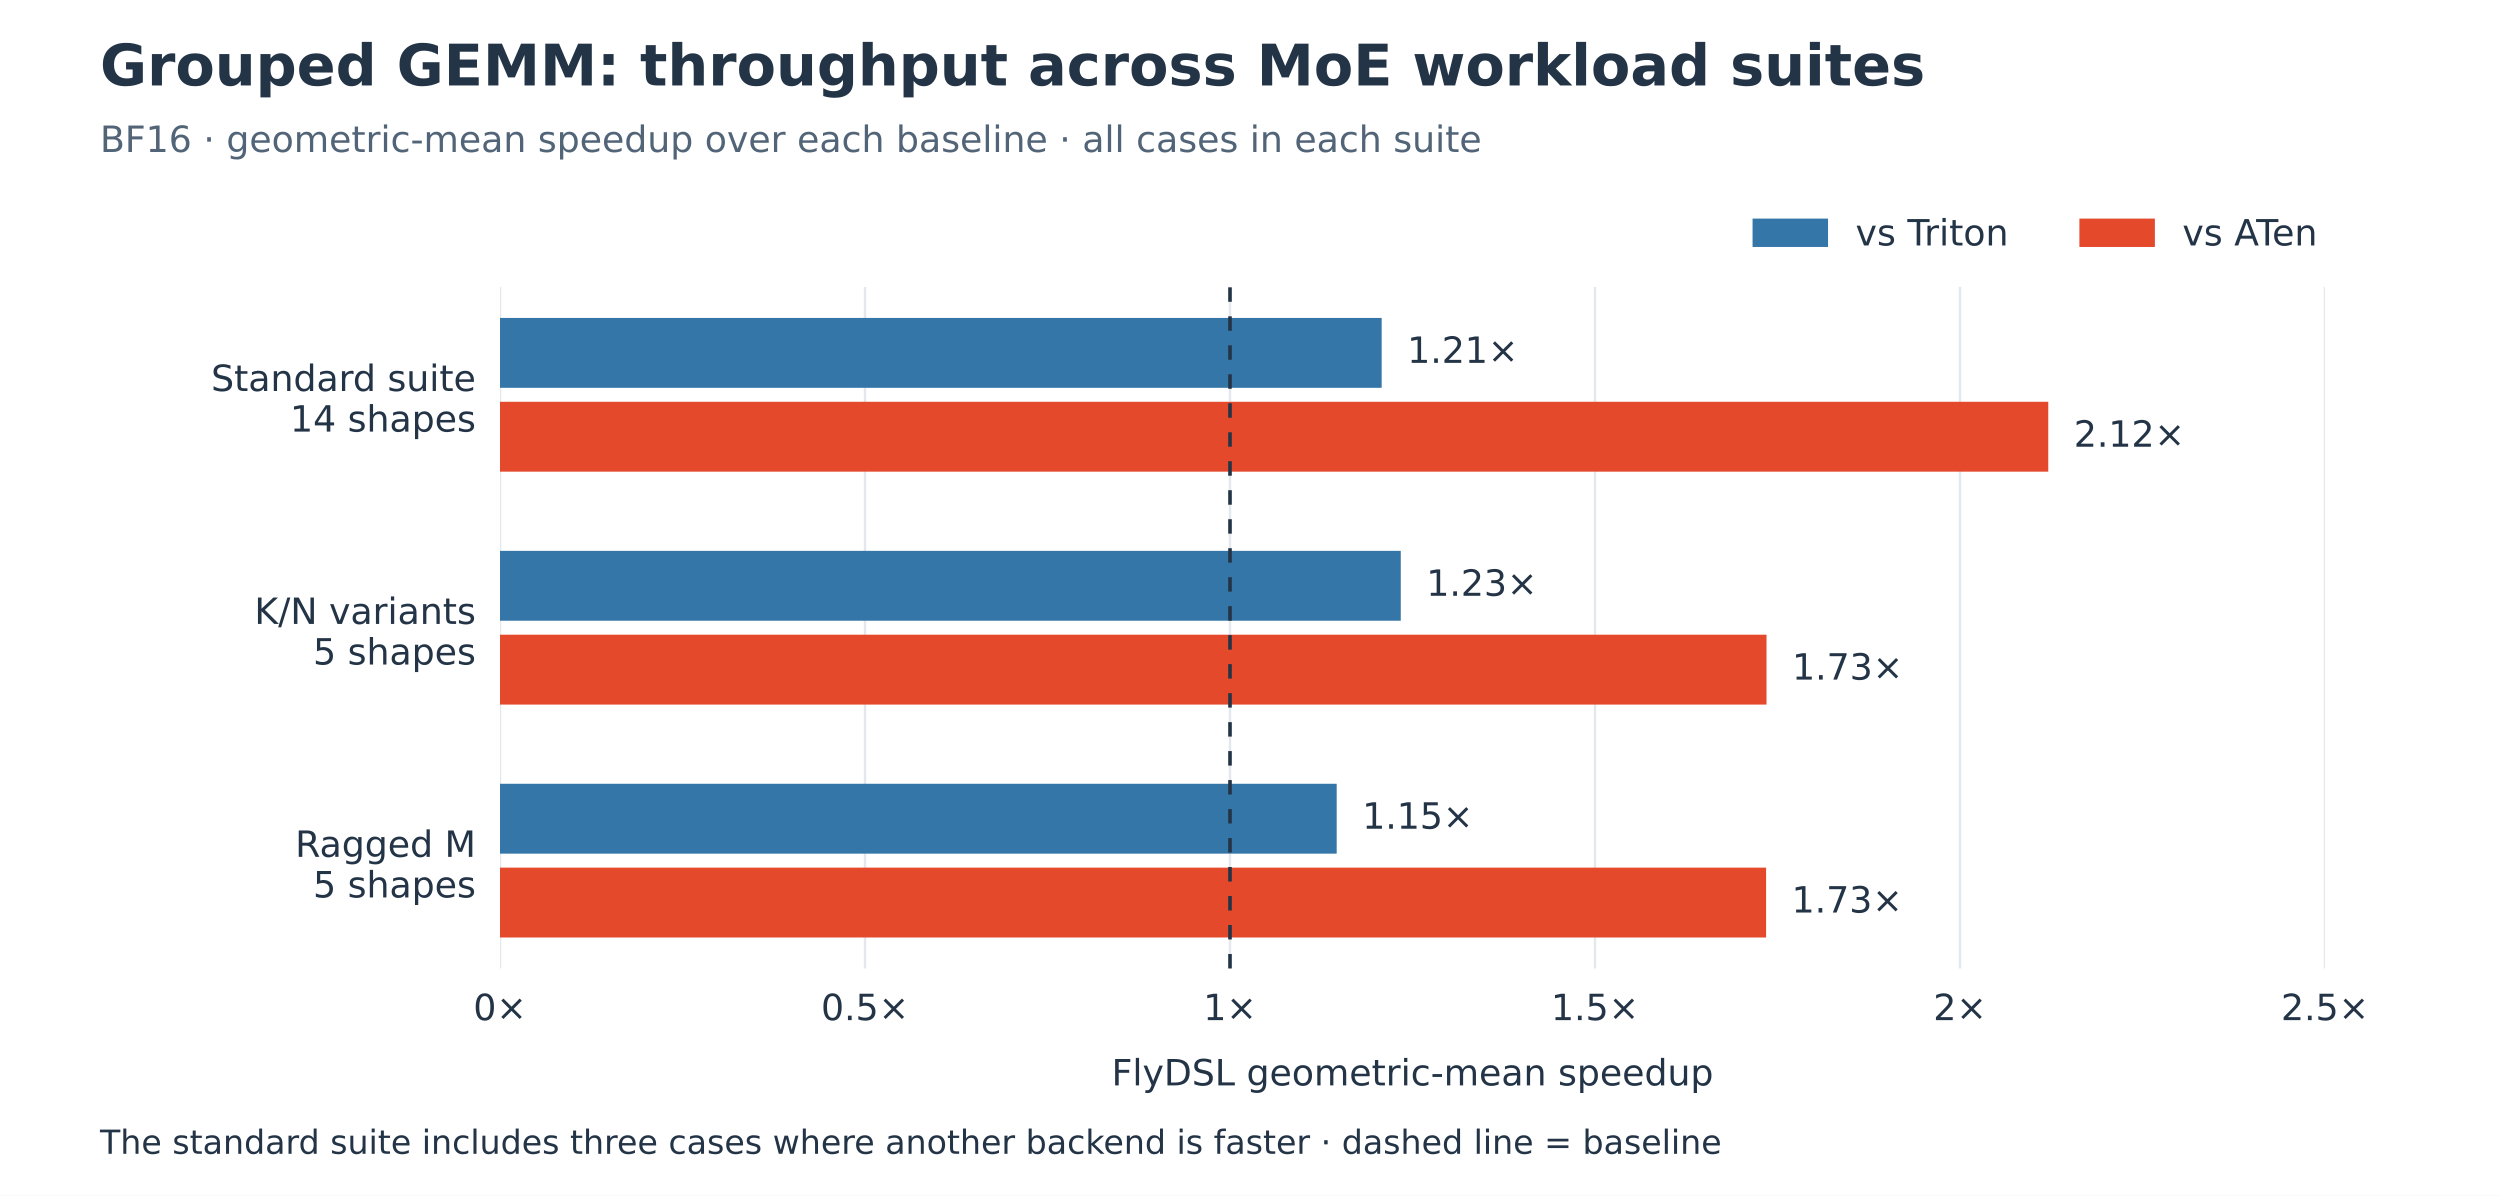
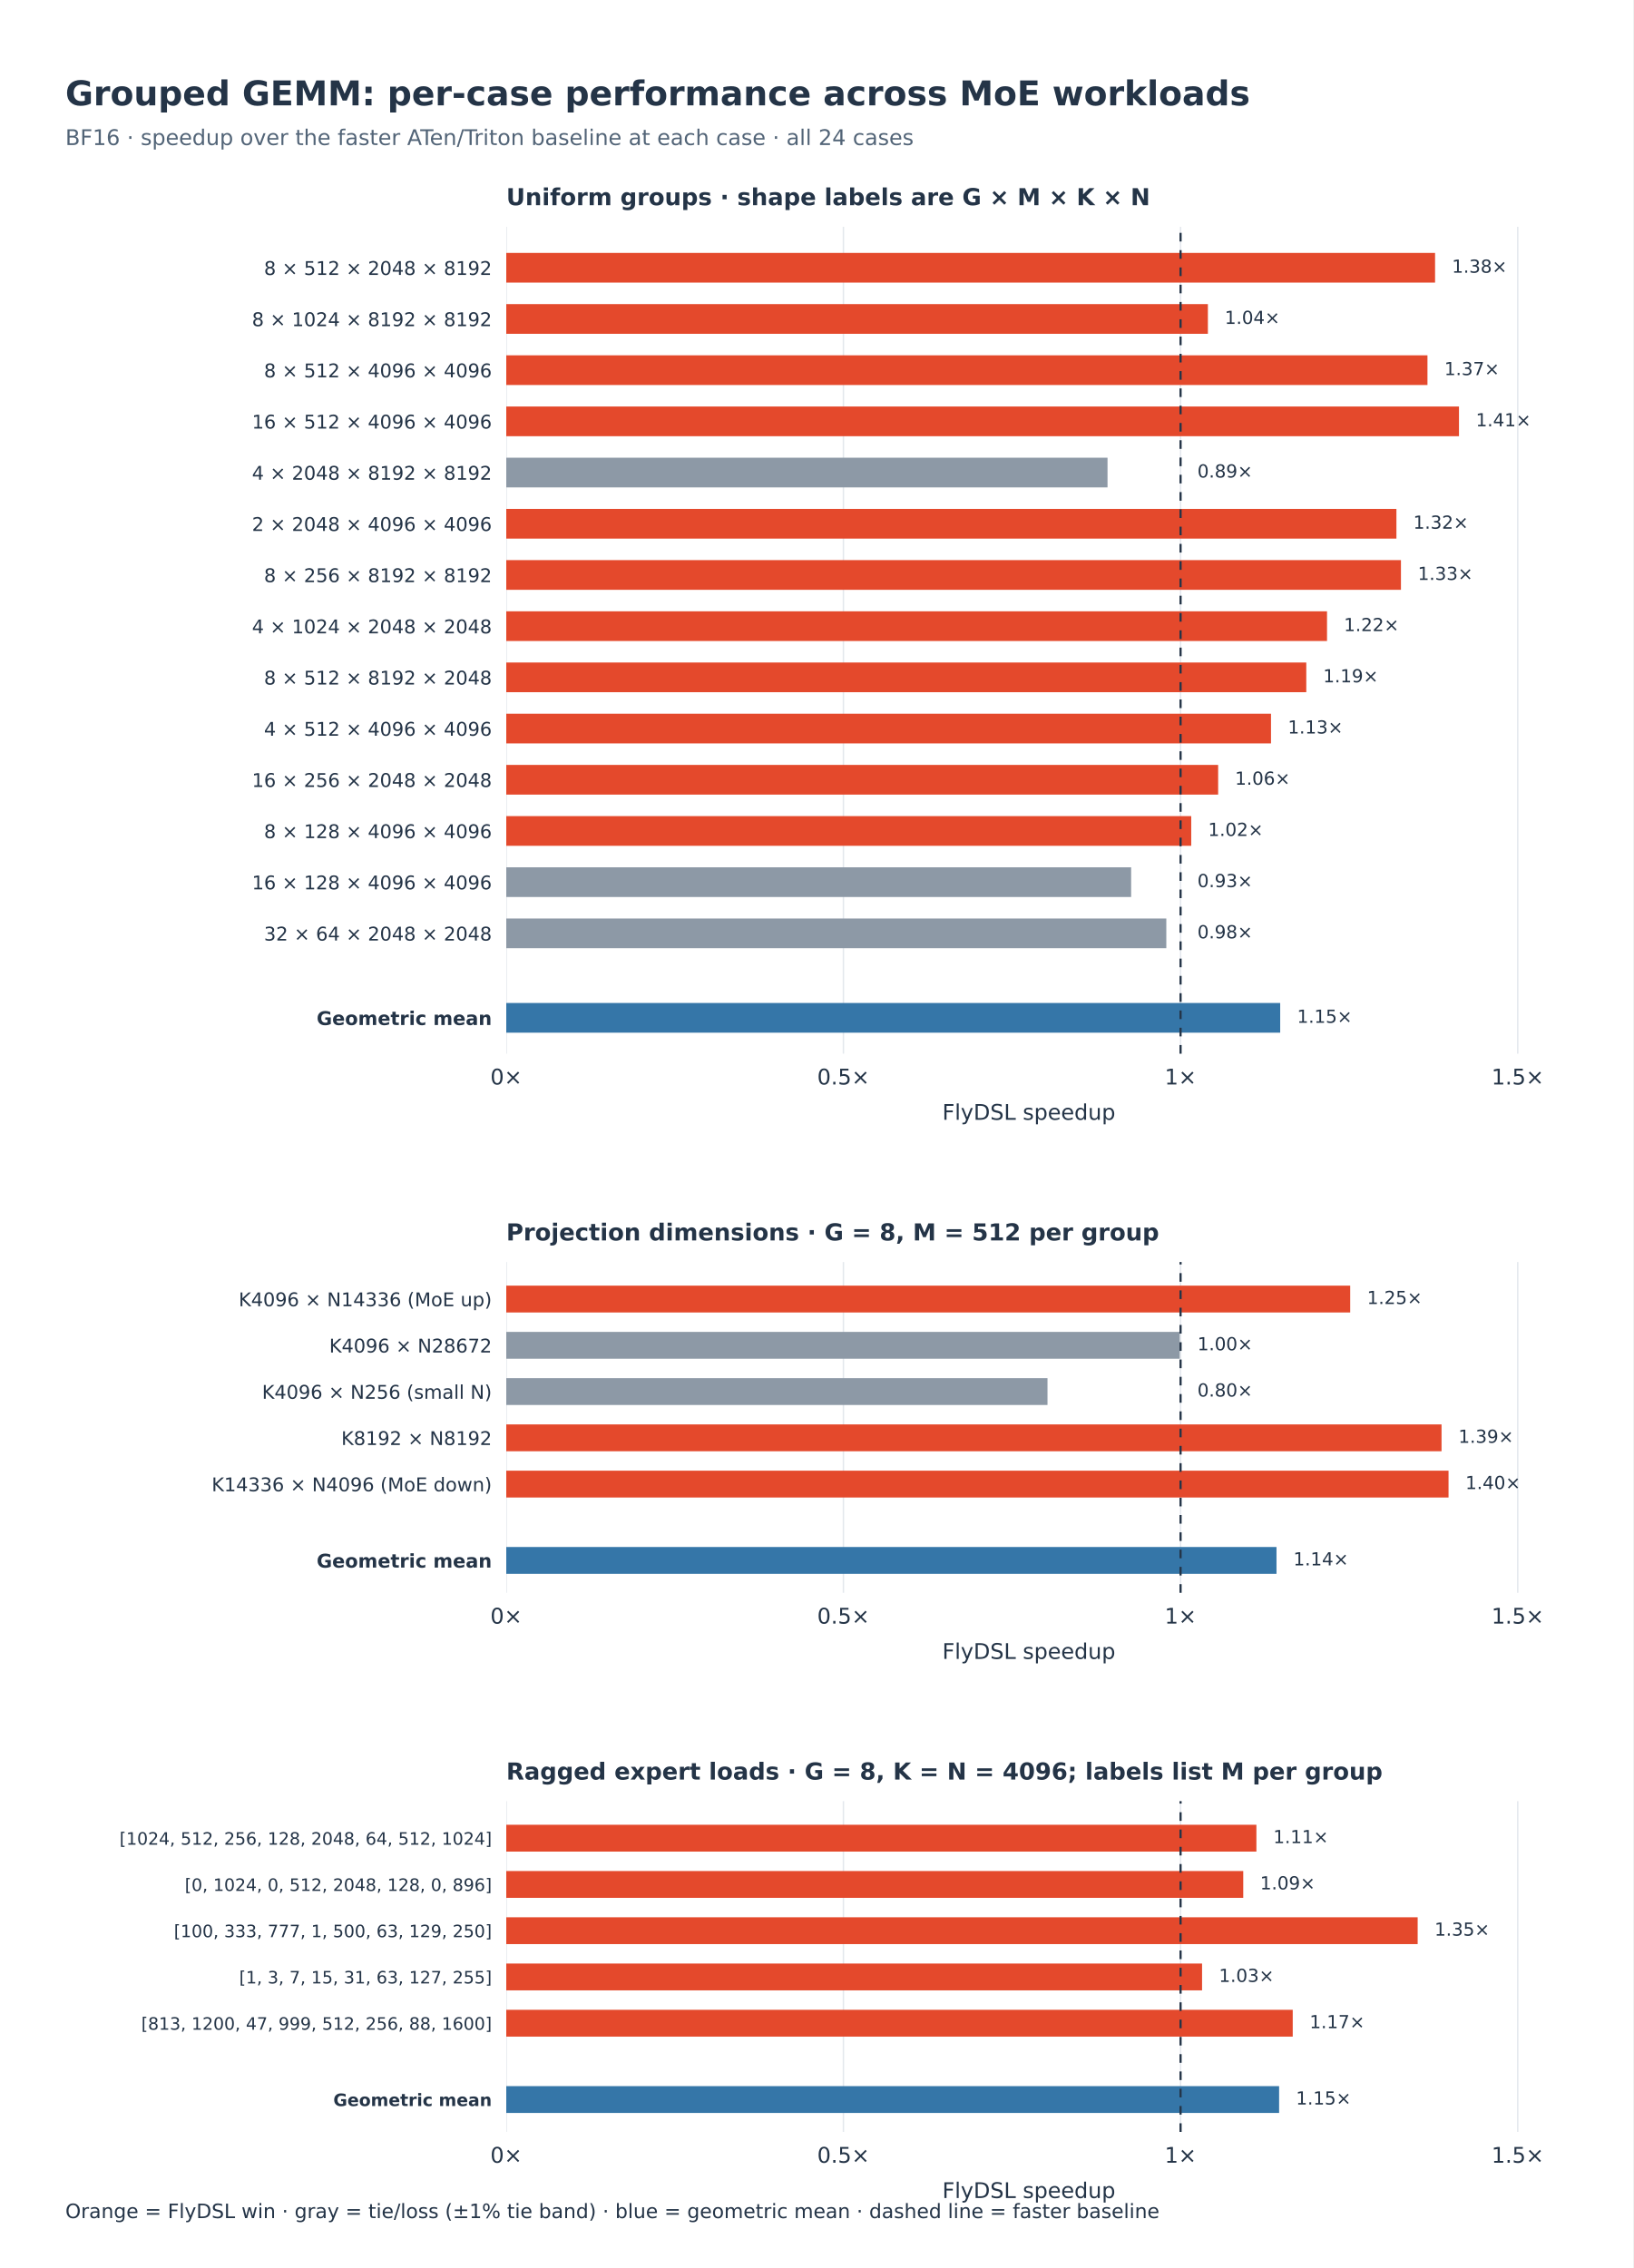
- <svg xmlns="http://www.w3.org/2000/svg" width="828pt" height="396pt" viewBox="0 0 828 396" version="1.1">
+ <svg xmlns="http://www.w3.org/2000/svg" width="907.2pt" height="1260pt" viewBox="0 0 907.2 1260" version="1.1">
  <defs>
    <style type="text/css">*{stroke-linejoin: round; stroke-linecap: butt}</style>
  </defs>
  <g id="figure_1">
    <g id="patch_1">
-       <path d="M 0 396 L 828 396 L 828 0 L 0 0 z " style="fill: #ffffff" />
+       <path d="M 0 1260 L 907.2 1260 L 907.2 0 L 0 0 z " style="fill: #ffffff" />
    </g>
    <g id="axes_1">
      <g id="patch_2">
-         <path d="M 165.6 320.76 L 770.04 320.76 L 770.04 95.04 L 165.6 95.04 z " style="fill: #ffffff" />
+         <path d="M 281.232 585.375 L 861.84 585.375 L 861.84 126 L 281.232 126 z " style="fill: #ffffff" />
      </g>
      <g id="matplotlib.axis_1">
        <g id="xtick_1">
          <g id="line2d_1">
-             <path d="M 165.6 320.76 L 165.6 95.04 " clip-path="url(#p8bfd84bedf)" style="fill: none; stroke: #e4e8ed; stroke-width: 0.8; stroke-linecap: square" />
+             <path d="M 281.232 585.375 L 281.232 126 " clip-path="url(#p9729c517c7)" style="fill: none; stroke: #e4e8ed; stroke-width: 0.8; stroke-linecap: square" />
          </g>
          <g id="line2d_2" />
          <g id="text_1">
-             <text style="font-size: 12px; font-family: 'DejaVu Sans'; text-anchor: middle; fill: #243447" x="165.6" y="337.878" transform="rotate(-0 165.6 337.8781)">0×</text>
+             <text style="font-size: 12px; font-family: 'DejaVu Sans'; text-anchor: middle; fill: #243447" x="281.232" y="602.493" transform="rotate(-0 281.232 602.4931)">0×</text>
          </g>
        </g>
        <g id="xtick_2">
          <g id="line2d_3">
-             <path d="M 286.488 320.76 L 286.488 95.04 " clip-path="url(#p8bfd84bedf)" style="fill: none; stroke: #e4e8ed; stroke-width: 0.8; stroke-linecap: square" />
+             <path d="M 468.525 585.375 L 468.525 126 " clip-path="url(#p9729c517c7)" style="fill: none; stroke: #e4e8ed; stroke-width: 0.8; stroke-linecap: square" />
          </g>
          <g id="line2d_4" />
          <g id="text_2">
-             <text style="font-size: 12px; font-family: 'DejaVu Sans'; text-anchor: middle; fill: #243447" x="286.488" y="337.878" transform="rotate(-0 286.488 337.8781)">0.5×</text>
+             <text style="font-size: 12px; font-family: 'DejaVu Sans'; text-anchor: middle; fill: #243447" x="468.525" y="602.493" transform="rotate(-0 468.5249 602.4931)">0.5×</text>
          </g>
        </g>
        <g id="xtick_3">
          <g id="line2d_5">
-             <path d="M 407.376 320.76 L 407.376 95.04 " clip-path="url(#p8bfd84bedf)" style="fill: none; stroke: #e4e8ed; stroke-width: 0.8; stroke-linecap: square" />
+             <path d="M 655.818 585.375 L 655.818 126 " clip-path="url(#p9729c517c7)" style="fill: none; stroke: #e4e8ed; stroke-width: 0.8; stroke-linecap: square" />
          </g>
          <g id="line2d_6" />
          <g id="text_3">
-             <text style="font-size: 12px; font-family: 'DejaVu Sans'; text-anchor: middle; fill: #243447" x="407.376" y="337.878" transform="rotate(-0 407.376 337.8781)">1×</text>
+             <text style="font-size: 12px; font-family: 'DejaVu Sans'; text-anchor: middle; fill: #243447" x="655.818" y="602.493" transform="rotate(-0 655.8178 602.4931)">1×</text>
          </g>
        </g>
        <g id="xtick_4">
          <g id="line2d_7">
-             <path d="M 528.264 320.76 L 528.264 95.04 " clip-path="url(#p8bfd84bedf)" style="fill: none; stroke: #e4e8ed; stroke-width: 0.8; stroke-linecap: square" />
+             <path d="M 843.111 585.375 L 843.111 126 " clip-path="url(#p9729c517c7)" style="fill: none; stroke: #e4e8ed; stroke-width: 0.8; stroke-linecap: square" />
          </g>
          <g id="line2d_8" />
          <g id="text_4">
-             <text style="font-size: 12px; font-family: 'DejaVu Sans'; text-anchor: middle; fill: #243447" x="528.264" y="337.878" transform="rotate(-0 528.264 337.8781)">1.5×</text>
-           </g>
-         </g>
-         <g id="xtick_5">
-           <g id="line2d_9">
-             <path d="M 649.152 320.76 L 649.152 95.04 " clip-path="url(#p8bfd84bedf)" style="fill: none; stroke: #e4e8ed; stroke-width: 0.8; stroke-linecap: square" />
-           </g>
-           <g id="line2d_10" />
-           <g id="text_5">
-             <text style="font-size: 12px; font-family: 'DejaVu Sans'; text-anchor: middle; fill: #243447" x="649.152" y="337.878" transform="rotate(-0 649.152 337.8781)">2×</text>
-           </g>
-         </g>
-         <g id="xtick_6">
-           <g id="line2d_11">
-             <path d="M 770.04 320.76 L 770.04 95.04 " clip-path="url(#p8bfd84bedf)" style="fill: none; stroke: #e4e8ed; stroke-width: 0.8; stroke-linecap: square" />
-           </g>
-           <g id="line2d_12" />
-           <g id="text_6">
-             <text style="font-size: 12px; font-family: 'DejaVu Sans'; text-anchor: middle; fill: #243447" x="770.04" y="337.878" transform="rotate(-0 770.04 337.8781)">2.5×</text>
-           </g>
-         </g>
-         <g id="text_7">
-           <text style="font-size: 12px; font-family: 'DejaVu Sans'; text-anchor: middle; fill: #243447" x="467.82" y="359.492" transform="rotate(-0 467.82 359.4919)">FlyDSL geometric-mean speedup</text>
+             <text style="font-size: 12px; font-family: 'DejaVu Sans'; text-anchor: middle; fill: #243447" x="843.111" y="602.493" transform="rotate(-0 843.1107 602.4931)">1.5×</text>
+           </g>
+         </g>
+         <g id="text_5">
+           <text style="font-size: 12px; font-family: 'DejaVu Sans'; text-anchor: middle; fill: #243447" x="571.536" y="622.107" transform="rotate(-0 571.536 622.1069)">FlyDSL speedup</text>
        </g>
      </g>
      <g id="matplotlib.axis_2">
        <g id="ytick_1">
+           <g id="line2d_9" />
+           <g id="text_6">
+             <text style="font-size: 10.5px; font-family: 'DejaVu Sans'; text-anchor: end; fill: #243447" x="273.232" y="152.745" transform="rotate(-0 273.232 152.7446)">8 × 512 × 2048 × 8192</text>
+           </g>
+         </g>
+         <g id="ytick_2">
+           <g id="line2d_10" />
+           <g id="text_7">
+             <text style="font-size: 10.5px; font-family: 'DejaVu Sans'; text-anchor: end; fill: #243447" x="273.232" y="181.189" transform="rotate(-0 273.232 181.1889)">8 × 1024 × 8192 × 8192</text>
+           </g>
+         </g>
+         <g id="ytick_3">
+           <g id="line2d_11" />
+           <g id="text_8">
+             <text style="font-size: 10.5px; font-family: 'DejaVu Sans'; text-anchor: end; fill: #243447" x="273.232" y="209.633" transform="rotate(-0 273.232 209.6331)">8 × 512 × 4096 × 4096</text>
+           </g>
+         </g>
+         <g id="ytick_4">
+           <g id="line2d_12" />
+           <g id="text_9">
+             <text style="font-size: 10.5px; font-family: 'DejaVu Sans'; text-anchor: end; fill: #243447" x="273.232" y="238.077" transform="rotate(-0 273.232 238.0774)">16 × 512 × 4096 × 4096</text>
+           </g>
+         </g>
+         <g id="ytick_5">
          <g id="line2d_13" />
-           <g id="text_8">
-             <text style="font-size: 12px; font-family: 'DejaVu Sans'; fill: #243447" transform="translate(69.91375 129.5093)">Standard suite</text>
-             <text style="font-size: 12px; font-family: 'DejaVu Sans'; fill: #243447" transform="translate(96.05312 142.9467)">14 shapes</text>
-           </g>
-         </g>
-         <g id="ytick_2">
+           <g id="text_10">
+             <text style="font-size: 10.5px; font-family: 'DejaVu Sans'; text-anchor: end; fill: #243447" x="273.232" y="266.522" transform="rotate(-0 273.232 266.5217)">4 × 2048 × 8192 × 8192</text>
+           </g>
+         </g>
+         <g id="ytick_6">
          <g id="line2d_14" />
-           <g id="text_9">
-             <text style="font-size: 12px; font-family: 'DejaVu Sans'; fill: #243447" transform="translate(84.25938 206.6522)">K/N variants</text>
-             <text style="font-size: 12px; font-family: 'DejaVu Sans'; fill: #243447" transform="translate(103.6881 220.0896)">5 shapes</text>
-           </g>
-         </g>
-         <g id="ytick_3">
+           <g id="text_11">
+             <text style="font-size: 10.5px; font-family: 'DejaVu Sans'; text-anchor: end; fill: #243447" x="273.232" y="294.966" transform="rotate(-0 273.232 294.966)">2 × 2048 × 4096 × 4096</text>
+           </g>
+         </g>
+         <g id="ytick_7">
          <g id="line2d_15" />
-           <g id="text_10">
-             <text style="font-size: 12px; font-family: 'DejaVu Sans'; fill: #243447" transform="translate(97.7725 283.795)">Ragged M</text>
-             <text style="font-size: 12px; font-family: 'DejaVu Sans'; fill: #243447" transform="translate(103.6881 297.2324)">5 shapes</text>
+           <g id="text_12">
+             <text style="font-size: 10.5px; font-family: 'DejaVu Sans'; text-anchor: end; fill: #243447" x="273.232" y="323.41" transform="rotate(-0 273.232 323.4102)">8 × 256 × 8192 × 8192</text>
+           </g>
+         </g>
+         <g id="ytick_8">
+           <g id="line2d_16" />
+           <g id="text_13">
+             <text style="font-size: 10.5px; font-family: 'DejaVu Sans'; text-anchor: end; fill: #243447" x="273.232" y="351.855" transform="rotate(-0 273.232 351.8545)">4 × 1024 × 2048 × 2048</text>
+           </g>
+         </g>
+         <g id="ytick_9">
+           <g id="line2d_17" />
+           <g id="text_14">
+             <text style="font-size: 10.5px; font-family: 'DejaVu Sans'; text-anchor: end; fill: #243447" x="273.232" y="380.299" transform="rotate(-0 273.232 380.2988)">8 × 512 × 8192 × 2048</text>
+           </g>
+         </g>
+         <g id="ytick_10">
+           <g id="line2d_18" />
+           <g id="text_15">
+             <text style="font-size: 10.5px; font-family: 'DejaVu Sans'; text-anchor: end; fill: #243447" x="273.232" y="408.743" transform="rotate(-0 273.232 408.743)">4 × 512 × 4096 × 4096</text>
+           </g>
+         </g>
+         <g id="ytick_11">
+           <g id="line2d_19" />
+           <g id="text_16">
+             <text style="font-size: 10.5px; font-family: 'DejaVu Sans'; text-anchor: end; fill: #243447" x="273.232" y="437.187" transform="rotate(-0 273.232 437.1873)">16 × 256 × 2048 × 2048</text>
+           </g>
+         </g>
+         <g id="ytick_12">
+           <g id="line2d_20" />
+           <g id="text_17">
+             <text style="font-size: 10.5px; font-family: 'DejaVu Sans'; text-anchor: end; fill: #243447" x="273.232" y="465.632" transform="rotate(-0 273.232 465.6316)">8 × 128 × 4096 × 4096</text>
+           </g>
+         </g>
+         <g id="ytick_13">
+           <g id="line2d_21" />
+           <g id="text_18">
+             <text style="font-size: 10.5px; font-family: 'DejaVu Sans'; text-anchor: end; fill: #243447" x="273.232" y="494.076" transform="rotate(-0 273.232 494.0759)">16 × 128 × 4096 × 4096</text>
+           </g>
+         </g>
+         <g id="ytick_14">
+           <g id="line2d_22" />
+           <g id="text_19">
+             <text style="font-size: 10.5px; font-family: 'DejaVu Sans'; text-anchor: end; fill: #243447" x="273.232" y="522.52" transform="rotate(-0 273.232 522.5201)">32 × 64 × 2048 × 2048</text>
+           </g>
+         </g>
+         <g id="ytick_15">
+           <g id="line2d_23" />
+           <g id="text_20">
+             <text style="font-weight: 700; font-size: 10.5px; font-family: 'DejaVu Sans'; text-anchor: end; fill: #243447" x="273.232" y="569.453" transform="rotate(-0 273.232 569.4532)">Geometric mean</text>
          </g>
        </g>
      </g>
      <g id="patch_3">
-         <path d="M 165.6 105.3 L 457.611 105.3 L 457.611 128.443 L 165.6 128.443 z " clip-path="url(#p8bfd84bedf)" style="fill: #3576a8" />
+         <path d="M 281.232 140.507 L 797.195 140.507 L 797.195 157.004 L 281.232 157.004 z " clip-path="url(#p9729c517c7)" style="fill: #e4492c" />
      </g>
      <g id="patch_4">
-         <path d="M 165.6 182.443 L 463.934 182.443 L 463.934 205.586 L 165.6 205.586 z " clip-path="url(#p8bfd84bedf)" style="fill: #3576a8" />
+         <path d="M 281.232 168.951 L 670.995 168.951 L 670.995 185.449 L 281.232 185.449 z " clip-path="url(#p9729c517c7)" style="fill: #e4492c" />
      </g>
      <g id="patch_5">
-         <path d="M 165.6 259.586 L 442.71 259.586 L 442.71 282.729 L 165.6 282.729 z " clip-path="url(#p8bfd84bedf)" style="fill: #3576a8" />
+         <path d="M 281.232 197.395 L 792.972 197.395 L 792.972 213.893 L 281.232 213.893 z " clip-path="url(#p9729c517c7)" style="fill: #e4492c" />
      </g>
      <g id="patch_6">
-         <path d="M 165.6 133.071 L 678.388 133.071 L 678.388 156.214 L 165.6 156.214 z " clip-path="url(#p8bfd84bedf)" style="fill: #e4492c" />
+         <path d="M 281.232 225.839 L 810.48 225.839 L 810.48 242.337 L 281.232 242.337 z " clip-path="url(#p9729c517c7)" style="fill: #e4492c" />
      </g>
      <g id="patch_7">
-         <path d="M 165.6 210.214 L 585.073 210.214 L 585.073 233.357 L 165.6 233.357 z " clip-path="url(#p8bfd84bedf)" style="fill: #e4492c" />
+         <path d="M 281.232 254.284 L 615.242 254.284 L 615.242 270.781 L 281.232 270.781 z " clip-path="url(#p9729c517c7)" style="fill: #8d99a6" />
      </g>
      <g id="patch_8">
-         <path d="M 165.6 287.357 L 584.925 287.357 L 584.925 310.5 L 165.6 310.5 z " clip-path="url(#p8bfd84bedf)" style="fill: #e4492c" />
-       </g>
-       <g id="line2d_16">
-         <path d="M 407.376 320.76 L 407.376 95.04 " clip-path="url(#p8bfd84bedf)" style="fill: none; stroke-dasharray: 4.8,4.8; stroke-dashoffset: 0; stroke: #243447; stroke-width: 1.2" />
-       </g>
-       <g id="text_11">
-         <text style="font-size: 12px; font-family: 'DejaVu Sans'; text-anchor: start; fill: #243447" x="466.073" y="120.183" transform="rotate(-0 466.073 120.1827)">1.21×</text>
-       </g>
-       <g id="text_12">
-         <text style="font-size: 12px; font-family: 'DejaVu Sans'; text-anchor: start; fill: #243447" x="472.396" y="197.326" transform="rotate(-0 472.3961 197.3255)">1.23×</text>
-       </g>
-       <g id="text_13">
-         <text style="font-size: 12px; font-family: 'DejaVu Sans'; text-anchor: start; fill: #243447" x="451.172" y="274.468" transform="rotate(-0 451.172 274.4684)">1.15×</text>
-       </g>
-       <g id="text_14">
-         <text style="font-size: 12px; font-family: 'DejaVu Sans'; text-anchor: start; fill: #243447" x="686.85" y="147.954" transform="rotate(-0 686.8505 147.9541)">2.12×</text>
-       </g>
-       <g id="text_15">
-         <text style="font-size: 12px; font-family: 'DejaVu Sans'; text-anchor: start; fill: #243447" x="593.535" y="225.097" transform="rotate(-0 593.5351 225.097)">1.73×</text>
-       </g>
-       <g id="text_16">
-         <text style="font-size: 12px; font-family: 'DejaVu Sans'; text-anchor: start; fill: #243447" x="593.387" y="302.24" transform="rotate(-0 593.3871 302.2398)">1.73×</text>
-       </g>
-     </g>
-     <g id="text_17">
-       <text style="font-weight: 700; font-size: 19px; font-family: 'DejaVu Sans'; text-anchor: start; fill: #243447" x="33.12" y="28.297" transform="rotate(-0 33.12 28.29703)">Grouped GEMM: throughput across MoE workload suites</text>
-     </g>
-     <g id="text_18">
-       <text style="font-size: 12px; font-family: 'DejaVu Sans'; text-anchor: start; fill: #526477" x="33.12" y="50.338" transform="rotate(-0 33.12 50.33812)">BF16 · geometric-mean speedup over each baseline · all cases in each suite</text>
-     </g>
-     <g id="text_19">
-       <text style="font-size: 11px; font-family: 'DejaVu Sans'; text-anchor: start; fill: #243447" x="33.12" y="382.14" transform="rotate(-0 33.12 382.14)">The standard suite includes three cases where another backend is faster · dashed line = baseline</text>
-     </g>
-     <g id="legend_1">
+         <path d="M 281.232 282.728 L 775.726 282.728 L 775.726 299.226 L 281.232 299.226 z " clip-path="url(#p9729c517c7)" style="fill: #e4492c" />
+       </g>
      <g id="patch_9">
-         <path d="M 580.95 81.298 L 604.95 81.298 L 604.95 72.898 L 580.95 72.898 z " style="fill: #3576a8; stroke: #3576a8; stroke-linejoin: miter" />
-       </g>
-       <g id="text_20">
-         <text style="font-size: 12px; font-family: 'DejaVu Sans'; text-anchor: start; fill: #243447" x="614.55" y="81.298" transform="rotate(-0 614.55 81.29812)">vs Triton</text>
+         <path d="M 281.232 311.172 L 778.241 311.172 L 778.241 327.67 L 281.232 327.67 z " clip-path="url(#p9729c517c7)" style="fill: #e4492c" />
      </g>
      <g id="patch_10">
-         <path d="M 689.196 81.298 L 713.196 81.298 L 713.196 72.898 L 689.196 72.898 z " style="fill: #e4492c; stroke: #e4492c; stroke-linejoin: miter" />
+         <path d="M 281.232 339.616 L 737.174 339.616 L 737.174 356.114 L 281.232 356.114 z " clip-path="url(#p9729c517c7)" style="fill: #e4492c" />
+       </g>
+       <g id="patch_11">
+         <path d="M 281.232 368.061 L 725.654 368.061 L 725.654 384.558 L 281.232 384.558 z " clip-path="url(#p9729c517c7)" style="fill: #e4492c" />
+       </g>
+       <g id="patch_12">
+         <path d="M 281.232 396.505 L 706.054 396.505 L 706.054 413.003 L 281.232 413.003 z " clip-path="url(#p9729c517c7)" style="fill: #e4492c" />
+       </g>
+       <g id="patch_13">
+         <path d="M 281.232 424.949 L 676.69 424.949 L 676.69 441.447 L 281.232 441.447 z " clip-path="url(#p9729c517c7)" style="fill: #e4492c" />
+       </g>
+       <g id="patch_14">
+         <path d="M 281.232 453.394 L 661.741 453.394 L 661.741 469.891 L 281.232 469.891 z " clip-path="url(#p9729c517c7)" style="fill: #e4492c" />
+       </g>
+       <g id="patch_15">
+         <path d="M 281.232 481.838 L 628.358 481.838 L 628.358 498.336 L 281.232 498.336 z " clip-path="url(#p9729c517c7)" style="fill: #8d99a6" />
+       </g>
+       <g id="patch_16">
+         <path d="M 281.232 510.282 L 647.898 510.282 L 647.898 526.78 L 281.232 526.78 z " clip-path="url(#p9729c517c7)" style="fill: #8d99a6" />
+       </g>
+       <g id="patch_17">
+         <path d="M 281.232 557.215 L 711.161 557.215 L 711.161 573.713 L 281.232 573.713 z " clip-path="url(#p9729c517c7)" style="fill: #3576a8" />
+       </g>
+       <g id="line2d_24">
+         <path d="M 655.818 585.375 L 655.818 126 " clip-path="url(#p9729c517c7)" style="fill: none; stroke-dasharray: 4.8,4.8; stroke-dashoffset: 0; stroke: #243447; stroke-width: 1.2" />
      </g>
      <g id="text_21">
-         <text style="font-size: 12px; font-family: 'DejaVu Sans'; text-anchor: start; fill: #243447" x="722.796" y="81.298" transform="rotate(-0 722.7956 81.29812)">vs ATen</text>
-       </g>
+         <text style="font-size: 10px; font-family: 'DejaVu Sans'; text-anchor: start; fill: #243447" x="806.56" y="151.515" transform="rotate(-0 806.5595 151.5148)">1.38×</text>
+       </g>
+       <g id="text_22">
+         <text style="font-size: 10px; font-family: 'DejaVu Sans'; text-anchor: start; fill: #243447" x="680.36" y="179.959" transform="rotate(-0 680.3599 179.9591)">1.04×</text>
+       </g>
+       <g id="text_23">
+         <text style="font-size: 10px; font-family: 'DejaVu Sans'; text-anchor: start; fill: #243447" x="802.337" y="208.403" transform="rotate(-0 802.3366 208.4033)">1.37×</text>
+       </g>
+       <g id="text_24">
+         <text style="font-size: 10px; font-family: 'DejaVu Sans'; text-anchor: start; fill: #243447" x="819.844" y="236.848" transform="rotate(-0 819.8445 236.8476)">1.41×</text>
+       </g>
+       <g id="text_25">
+         <text style="font-size: 10px; font-family: 'DejaVu Sans'; text-anchor: start; fill: #243447" x="665.182" y="265.292" transform="rotate(-0 665.1825 265.2919)">0.89×</text>
+       </g>
+       <g id="text_26">
+         <text style="font-size: 10px; font-family: 'DejaVu Sans'; text-anchor: start; fill: #243447" x="785.091" y="293.736" transform="rotate(-0 785.0907 293.7362)">1.32×</text>
+       </g>
+       <g id="text_27">
+         <text style="font-size: 10px; font-family: 'DejaVu Sans'; text-anchor: start; fill: #243447" x="787.605" y="322.18" transform="rotate(-0 787.6052 322.1804)">1.33×</text>
+       </g>
+       <g id="text_28">
+         <text style="font-size: 10px; font-family: 'DejaVu Sans'; text-anchor: start; fill: #243447" x="746.539" y="350.625" transform="rotate(-0 746.5391 350.6247)">1.22×</text>
+       </g>
+       <g id="text_29">
+         <text style="font-size: 10px; font-family: 'DejaVu Sans'; text-anchor: start; fill: #243447" x="735.019" y="379.069" transform="rotate(-0 735.0188 379.069)">1.19×</text>
+       </g>
+       <g id="text_30">
+         <text style="font-size: 10px; font-family: 'DejaVu Sans'; text-anchor: start; fill: #243447" x="715.419" y="407.513" transform="rotate(-0 715.4186 407.5132)">1.13×</text>
+       </g>
+       <g id="text_31">
+         <text style="font-size: 10px; font-family: 'DejaVu Sans'; text-anchor: start; fill: #243447" x="686.055" y="435.958" transform="rotate(-0 686.0548 435.9575)">1.06×</text>
+       </g>
+       <g id="text_32">
+         <text style="font-size: 10px; font-family: 'DejaVu Sans'; text-anchor: start; fill: #243447" x="671.106" y="464.402" transform="rotate(-0 671.1055 464.4018)">1.02×</text>
+       </g>
+       <g id="text_33">
+         <text style="font-size: 10px; font-family: 'DejaVu Sans'; text-anchor: start; fill: #243447" x="665.182" y="492.846" transform="rotate(-0 665.1825 492.8461)">0.93×</text>
+       </g>
+       <g id="text_34">
+         <text style="font-size: 10px; font-family: 'DejaVu Sans'; text-anchor: start; fill: #243447" x="665.182" y="521.29" transform="rotate(-0 665.1825 521.2903)">0.98×</text>
+       </g>
+       <g id="text_35">
+         <text style="font-size: 10px; font-family: 'DejaVu Sans'; text-anchor: start; fill: #243447" x="720.525" y="568.223" transform="rotate(-0 720.5252 568.2234)">1.15×</text>
+       </g>
+       <g id="text_36">
+         <text style="font-weight: 700; font-size: 13px; font-family: 'DejaVu Sans'; text-anchor: start; fill: #243447" x="281.232" y="114" transform="rotate(-0 281.232 114)">Uniform groups · shape labels are G × M × K × N</text>
+       </g>
+     </g>
+     <g id="axes_2">
+       <g id="patch_18">
+         <path d="M 281.232 884.888 L 861.84 884.888 L 861.84 701.138 L 281.232 701.138 z " style="fill: #ffffff" />
+       </g>
+       <g id="matplotlib.axis_3">
+         <g id="xtick_5">
+           <g id="line2d_25">
+             <path d="M 281.232 884.888 L 281.232 701.138 " clip-path="url(#p07a7a9ac61)" style="fill: none; stroke: #e4e8ed; stroke-width: 0.8; stroke-linecap: square" />
+           </g>
+           <g id="line2d_26" />
+           <g id="text_37">
+             <text style="font-size: 12px; font-family: 'DejaVu Sans'; text-anchor: middle; fill: #243447" x="281.232" y="902.006" transform="rotate(-0 281.232 902.0056)">0×</text>
+           </g>
+         </g>
+         <g id="xtick_6">
+           <g id="line2d_27">
+             <path d="M 468.525 884.888 L 468.525 701.138 " clip-path="url(#p07a7a9ac61)" style="fill: none; stroke: #e4e8ed; stroke-width: 0.8; stroke-linecap: square" />
+           </g>
+           <g id="line2d_28" />
+           <g id="text_38">
+             <text style="font-size: 12px; font-family: 'DejaVu Sans'; text-anchor: middle; fill: #243447" x="468.525" y="902.006" transform="rotate(-0 468.5249 902.0056)">0.5×</text>
+           </g>
+         </g>
+         <g id="xtick_7">
+           <g id="line2d_29">
+             <path d="M 655.818 884.888 L 655.818 701.138 " clip-path="url(#p07a7a9ac61)" style="fill: none; stroke: #e4e8ed; stroke-width: 0.8; stroke-linecap: square" />
+           </g>
+           <g id="line2d_30" />
+           <g id="text_39">
+             <text style="font-size: 12px; font-family: 'DejaVu Sans'; text-anchor: middle; fill: #243447" x="655.818" y="902.006" transform="rotate(-0 655.8178 902.0056)">1×</text>
+           </g>
+         </g>
+         <g id="xtick_8">
+           <g id="line2d_31">
+             <path d="M 843.111 884.888 L 843.111 701.138 " clip-path="url(#p07a7a9ac61)" style="fill: none; stroke: #e4e8ed; stroke-width: 0.8; stroke-linecap: square" />
+           </g>
+           <g id="line2d_32" />
+           <g id="text_40">
+             <text style="font-size: 12px; font-family: 'DejaVu Sans'; text-anchor: middle; fill: #243447" x="843.111" y="902.006" transform="rotate(-0 843.1107 902.0056)">1.5×</text>
+           </g>
+         </g>
+         <g id="text_41">
+           <text style="font-size: 12px; font-family: 'DejaVu Sans'; text-anchor: middle; fill: #243447" x="571.536" y="921.619" transform="rotate(-0 571.536 921.6194)">FlyDSL speedup</text>
+         </g>
+       </g>
+       <g id="matplotlib.axis_4">
+         <g id="ytick_16">
+           <g id="line2d_33" />
+           <g id="text_42">
+             <text style="font-size: 10.5px; font-family: 'DejaVu Sans'; text-anchor: end; fill: #243447" x="273.232" y="725.686" transform="rotate(-0 273.232 725.6861)">K4096 × N14336 (MoE up)</text>
+           </g>
+         </g>
+         <g id="ytick_17">
+           <g id="line2d_34" />
+           <g id="text_43">
+             <text style="font-size: 10.5px; font-family: 'DejaVu Sans'; text-anchor: end; fill: #243447" x="273.232" y="751.385" transform="rotate(-0 273.232 751.3854)">K4096 × N28672</text>
+           </g>
+         </g>
+         <g id="ytick_18">
+           <g id="line2d_35" />
+           <g id="text_44">
+             <text style="font-size: 10.5px; font-family: 'DejaVu Sans'; text-anchor: end; fill: #243447" x="273.232" y="777.085" transform="rotate(-0 273.232 777.0847)">K4096 × N256 (small N)</text>
+           </g>
+         </g>
+         <g id="ytick_19">
+           <g id="line2d_36" />
+           <g id="text_45">
+             <text style="font-size: 10.5px; font-family: 'DejaVu Sans'; text-anchor: end; fill: #243447" x="273.232" y="802.784" transform="rotate(-0 273.232 802.784)">K8192 × N8192</text>
+           </g>
+         </g>
+         <g id="ytick_20">
+           <g id="line2d_37" />
+           <g id="text_46">
+             <text style="font-size: 10.5px; font-family: 'DejaVu Sans'; text-anchor: end; fill: #243447" x="273.232" y="828.483" transform="rotate(-0 273.232 828.4833)">K14336 × N4096 (MoE down)</text>
+           </g>
+         </g>
+         <g id="ytick_21">
+           <g id="line2d_38" />
+           <g id="text_47">
+             <text style="font-weight: 700; font-size: 10.5px; font-family: 'DejaVu Sans'; text-anchor: end; fill: #243447" x="273.232" y="870.887" transform="rotate(-0 273.232 870.8872)">Geometric mean</text>
+           </g>
+         </g>
+       </g>
+       <g id="patch_19">
+         <path d="M 281.232 714.244 L 750.049 714.244 L 750.049 729.15 L 281.232 729.15 z " clip-path="url(#p07a7a9ac61)" style="fill: #e4492c" />
+       </g>
+       <g id="patch_20">
+         <path d="M 281.232 739.943 L 655.349 739.943 L 655.349 754.849 L 281.232 754.849 z " clip-path="url(#p07a7a9ac61)" style="fill: #8d99a6" />
+       </g>
+       <g id="patch_21">
+         <path d="M 281.232 765.643 L 581.891 765.643 L 581.891 780.548 L 281.232 780.548 z " clip-path="url(#p07a7a9ac61)" style="fill: #8d99a6" />
+       </g>
+       <g id="patch_22">
+         <path d="M 281.232 791.342 L 800.791 791.342 L 800.791 806.248 L 281.232 806.248 z " clip-path="url(#p07a7a9ac61)" style="fill: #e4492c" />
+       </g>
+       <g id="patch_23">
+         <path d="M 281.232 817.041 L 804.675 817.041 L 804.675 831.947 L 281.232 831.947 z " clip-path="url(#p07a7a9ac61)" style="fill: #e4492c" />
+       </g>
+       <g id="patch_24">
+         <path d="M 281.232 859.445 L 709.108 859.445 L 709.108 874.351 L 281.232 874.351 z " clip-path="url(#p07a7a9ac61)" style="fill: #3576a8" />
+       </g>
+       <g id="line2d_39">
+         <path d="M 655.818 884.888 L 655.818 701.138 " clip-path="url(#p07a7a9ac61)" style="fill: none; stroke-dasharray: 4.8,4.8; stroke-dashoffset: 0; stroke: #243447; stroke-width: 1.2" />
+       </g>
+       <g id="text_48">
+         <text style="font-size: 10px; font-family: 'DejaVu Sans'; text-anchor: start; fill: #243447" x="759.414" y="724.456" transform="rotate(-0 759.4136 724.4563)">1.25×</text>
+       </g>
+       <g id="text_49">
+         <text style="font-size: 10px; font-family: 'DejaVu Sans'; text-anchor: start; fill: #243447" x="665.182" y="750.156" transform="rotate(-0 665.1825 750.1556)">1.00×</text>
+       </g>
+       <g id="text_50">
+         <text style="font-size: 10px; font-family: 'DejaVu Sans'; text-anchor: start; fill: #243447" x="665.182" y="775.855" transform="rotate(-0 665.1825 775.8549)">0.80×</text>
+       </g>
+       <g id="text_51">
+         <text style="font-size: 10px; font-family: 'DejaVu Sans'; text-anchor: start; fill: #243447" x="810.155" y="801.554" transform="rotate(-0 810.1555 801.5542)">1.39×</text>
+       </g>
+       <g id="text_52">
+         <text style="font-size: 10px; font-family: 'DejaVu Sans'; text-anchor: start; fill: #243447" x="814.039" y="827.254" transform="rotate(-0 814.0392 827.2535)">1.40×</text>
+       </g>
+       <g id="text_53">
+         <text style="font-size: 10px; font-family: 'DejaVu Sans'; text-anchor: start; fill: #243447" x="718.473" y="869.657" transform="rotate(-0 718.4726 869.6574)">1.14×</text>
+       </g>
+       <g id="text_54">
+         <text style="font-weight: 700; font-size: 13px; font-family: 'DejaVu Sans'; text-anchor: start; fill: #243447" x="281.232" y="689.138" transform="rotate(-0 281.232 689.1375)">Projection dimensions · G = 8, M = 512 per group</text>
+       </g>
+     </g>
+     <g id="axes_3">
+       <g id="patch_25">
+         <path d="M 281.232 1184.4 L 861.84 1184.4 L 861.84 1000.65 L 281.232 1000.65 z " style="fill: #ffffff" />
+       </g>
+       <g id="matplotlib.axis_5">
+         <g id="xtick_9">
+           <g id="line2d_40">
+             <path d="M 281.232 1184.4 L 281.232 1000.65 " clip-path="url(#pe5966a0d26)" style="fill: none; stroke: #e4e8ed; stroke-width: 0.8; stroke-linecap: square" />
+           </g>
+           <g id="line2d_41" />
+           <g id="text_55">
+             <text style="font-size: 12px; font-family: 'DejaVu Sans'; text-anchor: middle; fill: #243447" x="281.232" y="1201.518" transform="rotate(-0 281.232 1201.518)">0×</text>
+           </g>
+         </g>
+         <g id="xtick_10">
+           <g id="line2d_42">
+             <path d="M 468.525 1184.4 L 468.525 1000.65 " clip-path="url(#pe5966a0d26)" style="fill: none; stroke: #e4e8ed; stroke-width: 0.8; stroke-linecap: square" />
+           </g>
+           <g id="line2d_43" />
+           <g id="text_56">
+             <text style="font-size: 12px; font-family: 'DejaVu Sans'; text-anchor: middle; fill: #243447" x="468.525" y="1201.518" transform="rotate(-0 468.5249 1201.518)">0.5×</text>
+           </g>
+         </g>
+         <g id="xtick_11">
+           <g id="line2d_44">
+             <path d="M 655.818 1184.4 L 655.818 1000.65 " clip-path="url(#pe5966a0d26)" style="fill: none; stroke: #e4e8ed; stroke-width: 0.8; stroke-linecap: square" />
+           </g>
+           <g id="line2d_45" />
+           <g id="text_57">
+             <text style="font-size: 12px; font-family: 'DejaVu Sans'; text-anchor: middle; fill: #243447" x="655.818" y="1201.518" transform="rotate(-0 655.8178 1201.518)">1×</text>
+           </g>
+         </g>
+         <g id="xtick_12">
+           <g id="line2d_46">
+             <path d="M 843.111 1184.4 L 843.111 1000.65 " clip-path="url(#pe5966a0d26)" style="fill: none; stroke: #e4e8ed; stroke-width: 0.8; stroke-linecap: square" />
+           </g>
+           <g id="line2d_47" />
+           <g id="text_58">
+             <text style="font-size: 12px; font-family: 'DejaVu Sans'; text-anchor: middle; fill: #243447" x="843.111" y="1201.518" transform="rotate(-0 843.1107 1201.518)">1.5×</text>
+           </g>
+         </g>
+         <g id="text_59">
+           <text style="font-size: 12px; font-family: 'DejaVu Sans'; text-anchor: middle; fill: #243447" x="571.536" y="1221.132" transform="rotate(-0 571.536 1221.132)">FlyDSL speedup</text>
+         </g>
+       </g>
+       <g id="matplotlib.axis_6">
+         <g id="ytick_22">
+           <g id="line2d_48" />
+           <g id="text_60">
+             <text style="font-size: 9.5px; font-family: 'DejaVu Sans'; text-anchor: end; fill: #243447" x="273.232" y="1024.819" transform="rotate(-0 273.232 1024.819)">[1024, 512, 256, 128, 2048, 64, 512, 1024]</text>
+           </g>
+         </g>
+         <g id="ytick_23">
+           <g id="line2d_49" />
+           <g id="text_61">
+             <text style="font-size: 9.5px; font-family: 'DejaVu Sans'; text-anchor: end; fill: #243447" x="273.232" y="1050.518" transform="rotate(-0 273.232 1050.518)">[0, 1024, 0, 512, 2048, 128, 0, 896]</text>
+           </g>
+         </g>
+         <g id="ytick_24">
+           <g id="line2d_50" />
+           <g id="text_62">
+             <text style="font-size: 9.5px; font-family: 'DejaVu Sans'; text-anchor: end; fill: #243447" x="273.232" y="1076.217" transform="rotate(-0 273.232 1076.217)">[100, 333, 777, 1, 500, 63, 129, 250]</text>
+           </g>
+         </g>
+         <g id="ytick_25">
+           <g id="line2d_51" />
+           <g id="text_63">
+             <text style="font-size: 9.5px; font-family: 'DejaVu Sans'; text-anchor: end; fill: #243447" x="273.232" y="1101.917" transform="rotate(-0 273.232 1101.917)">[1, 3, 7, 15, 31, 63, 127, 255]</text>
+           </g>
+         </g>
+         <g id="ytick_26">
+           <g id="line2d_52" />
+           <g id="text_64">
+             <text style="font-size: 9.5px; font-family: 'DejaVu Sans'; text-anchor: end; fill: #243447" x="273.232" y="1127.616" transform="rotate(-0 273.232 1127.616)">[813, 1200, 47, 999, 512, 256, 88, 1600]</text>
+           </g>
+         </g>
+         <g id="ytick_27">
+           <g id="line2d_53" />
+           <g id="text_65">
+             <text style="font-weight: 700; font-size: 9.5px; font-family: 'DejaVu Sans'; text-anchor: end; fill: #243447" x="273.232" y="1170.02" transform="rotate(-0 273.232 1170.02)">Geometric mean</text>
+           </g>
+         </g>
+       </g>
+       <g id="patch_26">
+         <path d="M 281.232 1013.757 L 697.946 1013.757 L 697.946 1028.662 L 281.232 1028.662 z " clip-path="url(#pe5966a0d26)" style="fill: #e4492c" />
+       </g>
+       <g id="patch_27">
+         <path d="M 281.232 1039.456 L 690.637 1039.456 L 690.637 1054.362 L 281.232 1054.362 z " clip-path="url(#pe5966a0d26)" style="fill: #e4492c" />
+       </g>
+       <g id="patch_28">
+         <path d="M 281.232 1065.155 L 787.525 1065.155 L 787.525 1080.061 L 281.232 1080.061 z " clip-path="url(#pe5966a0d26)" style="fill: #e4492c" />
+       </g>
+       <g id="patch_29">
+         <path d="M 281.232 1090.855 L 667.758 1090.855 L 667.758 1105.76 L 281.232 1105.76 z " clip-path="url(#pe5966a0d26)" style="fill: #e4492c" />
+       </g>
+       <g id="patch_30">
+         <path d="M 281.232 1116.554 L 718.128 1116.554 L 718.128 1131.459 L 281.232 1131.459 z " clip-path="url(#pe5966a0d26)" style="fill: #e4492c" />
+       </g>
+       <g id="patch_31">
+         <path d="M 281.232 1158.958 L 710.561 1158.958 L 710.561 1173.863 L 281.232 1173.863 z " clip-path="url(#pe5966a0d26)" style="fill: #3576a8" />
+       </g>
+       <g id="line2d_54">
+         <path d="M 655.818 1184.4 L 655.818 1000.65 " clip-path="url(#pe5966a0d26)" style="fill: none; stroke-dasharray: 4.8,4.8; stroke-dashoffset: 0; stroke: #243447; stroke-width: 1.2" />
+       </g>
+       <g id="text_66">
+         <text style="font-size: 10px; font-family: 'DejaVu Sans'; text-anchor: start; fill: #243447" x="707.311" y="1023.969" transform="rotate(-0 707.3107 1023.969)">1.11×</text>
+       </g>
+       <g id="text_67">
+         <text style="font-size: 10px; font-family: 'DejaVu Sans'; text-anchor: start; fill: #243447" x="700.002" y="1049.668" transform="rotate(-0 700.0017 1049.668)">1.09×</text>
+       </g>
+       <g id="text_68">
+         <text style="font-size: 10px; font-family: 'DejaVu Sans'; text-anchor: start; fill: #243447" x="796.89" y="1075.367" transform="rotate(-0 796.8901 1075.367)">1.35×</text>
+       </g>
+       <g id="text_69">
+         <text style="font-size: 10px; font-family: 'DejaVu Sans'; text-anchor: start; fill: #243447" x="677.122" y="1101.067" transform="rotate(-0 677.1224 1101.067)">1.03×</text>
+       </g>
+       <g id="text_70">
+         <text style="font-size: 10px; font-family: 'DejaVu Sans'; text-anchor: start; fill: #243447" x="727.493" y="1126.766" transform="rotate(-0 727.4931 1126.766)">1.17×</text>
+       </g>
+       <g id="text_71">
+         <text style="font-size: 10px; font-family: 'DejaVu Sans'; text-anchor: start; fill: #243447" x="719.926" y="1169.17" transform="rotate(-0 719.9255 1169.17)">1.15×</text>
+       </g>
+       <g id="text_72">
+         <text style="font-weight: 700; font-size: 13px; font-family: 'DejaVu Sans'; text-anchor: start; fill: #243447" x="281.232" y="988.65" transform="rotate(-0 281.232 988.65)">Ragged expert loads · G = 8, K = N = 4096; labels list M per group</text>
+       </g>
+     </g>
+     <g id="text_73">
+       <text style="font-weight: 700; font-size: 19px; font-family: 'DejaVu Sans'; text-anchor: start; fill: #243447" x="36.288" y="58.537" transform="rotate(-0 36.288 58.53703)">Grouped GEMM: per-case performance across MoE workloads</text>
+     </g>
+     <g id="text_74">
+       <text style="font-size: 12px; font-family: 'DejaVu Sans'; text-anchor: start; fill: #526477" x="36.288" y="80.578" transform="rotate(-0 36.288 80.57812)">BF16 · speedup over the faster ATen/Triton baseline at each case · all 24 cases</text>
+     </g>
+     <g id="text_75">
+       <text style="font-size: 11px; font-family: 'DejaVu Sans'; text-anchor: start; fill: #243447" x="36.288" y="1232.28" transform="rotate(-0 36.288 1232.28)">Orange = FlyDSL win · gray = tie/loss (±1% tie band) · blue = geometric mean · dashed line = faster baseline</text>
    </g>
  </g>
  <defs>
-     <clipPath id="p8bfd84bedf">
-       <rect x="165.6" y="95.04" width="604.44" height="225.72" />
+     <clipPath id="p9729c517c7">
+       <rect x="281.232" y="126" width="580.608" height="459.375" />
+     </clipPath>
+     <clipPath id="p07a7a9ac61">
+       <rect x="281.232" y="701.138" width="580.608" height="183.75" />
+     </clipPath>
+     <clipPath id="pe5966a0d26">
+       <rect x="281.232" y="1000.65" width="580.608" height="183.75" />
    </clipPath>
  </defs>
</svg>
